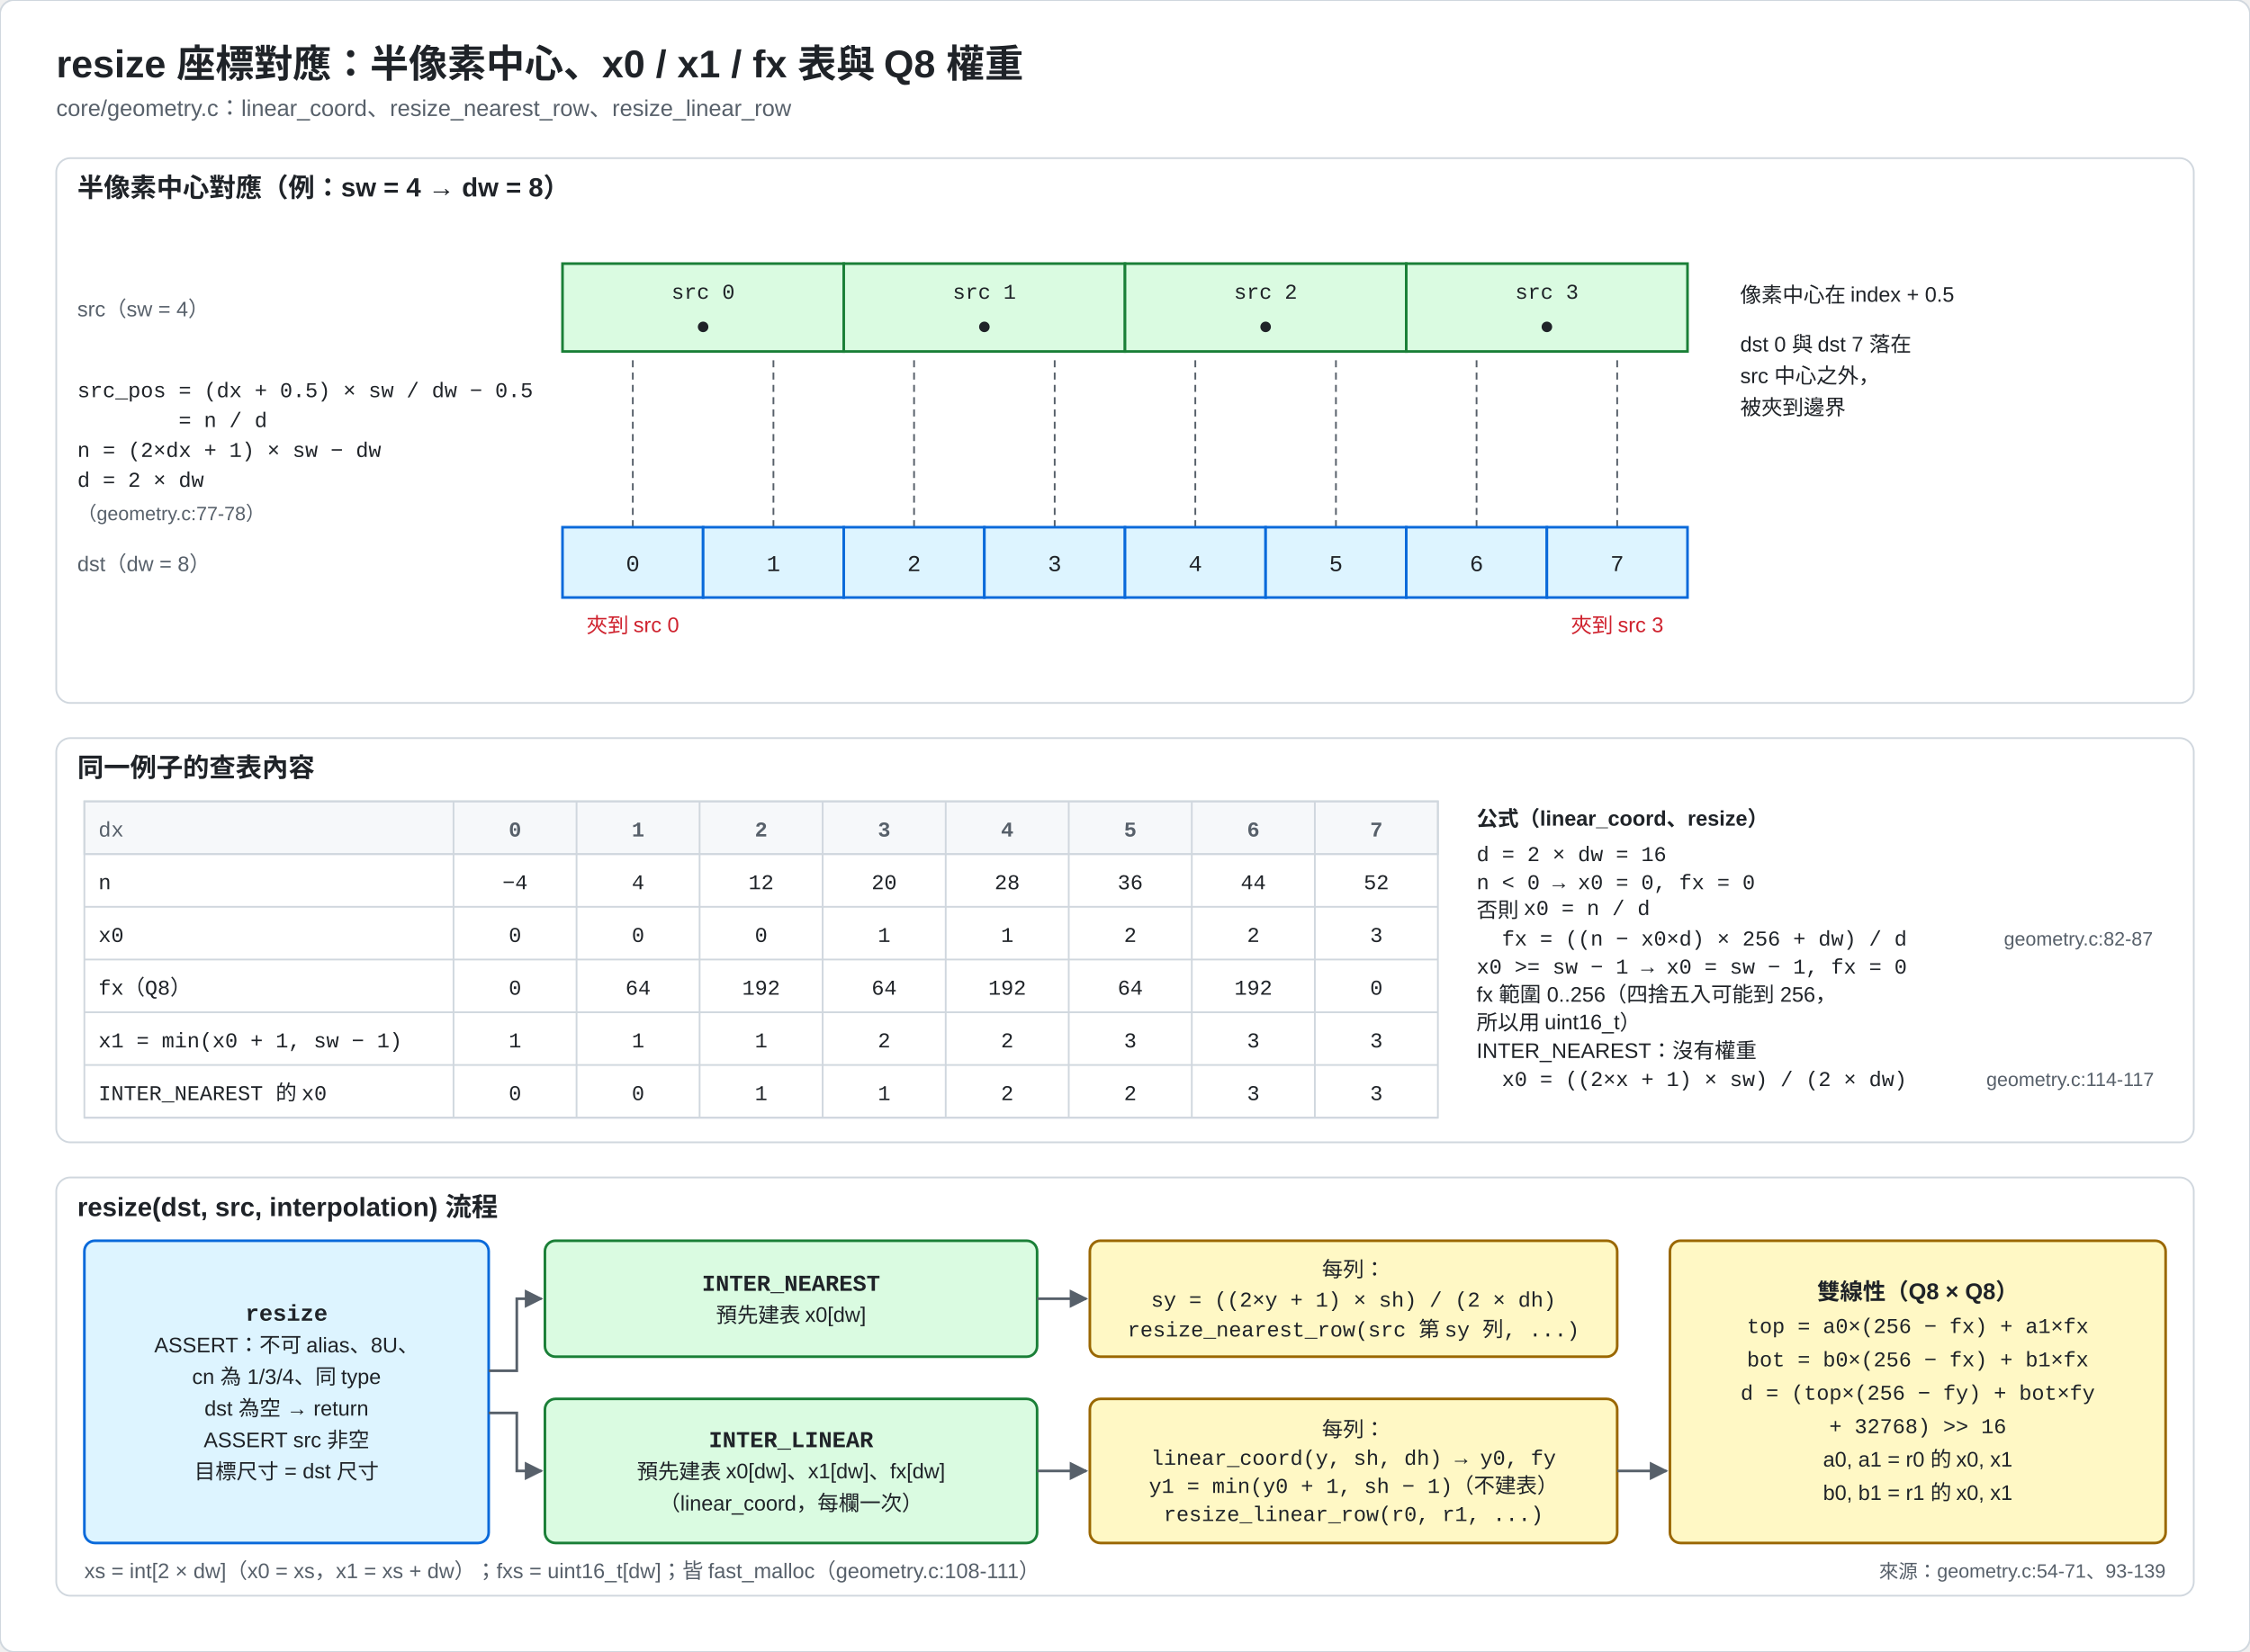
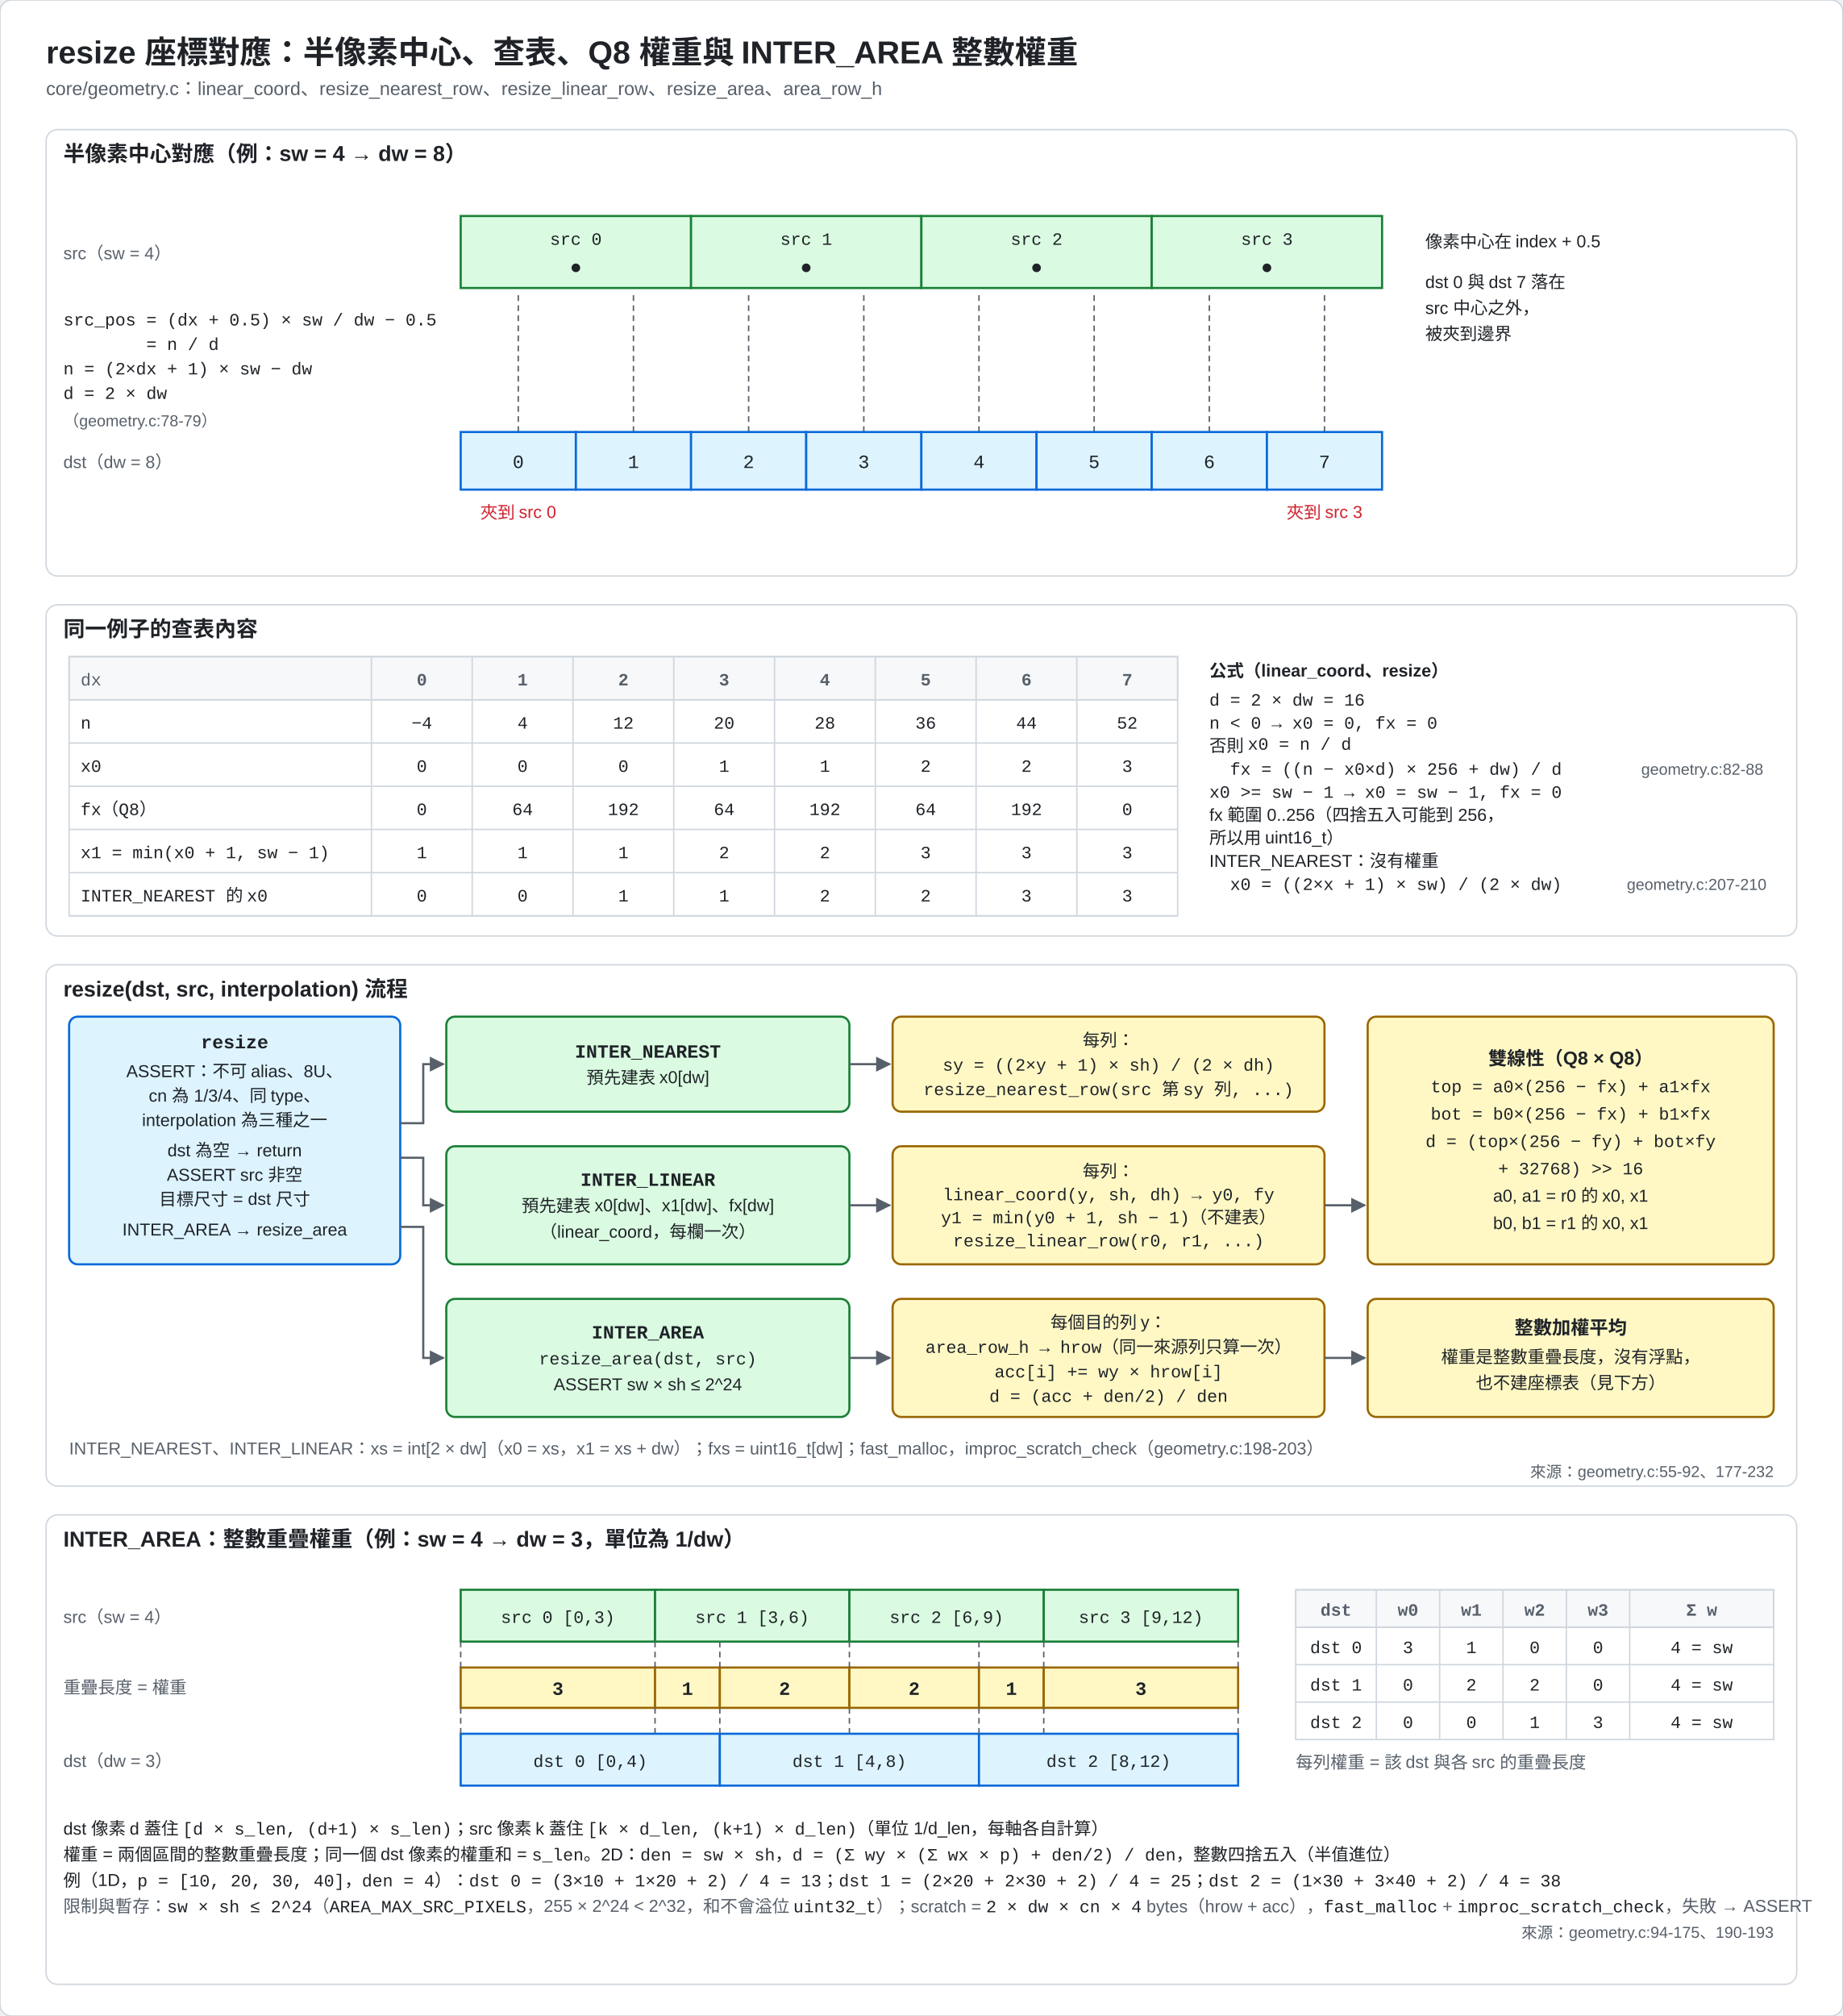
- <svg xmlns="http://www.w3.org/2000/svg" viewBox="0 0 1280 940" width="1280" height="940" role="img" aria-labelledby="t d">
+ <svg xmlns="http://www.w3.org/2000/svg" viewBox="0 0 1280 1400" width="1280" height="1400" role="img" aria-labelledby="t d">
  <defs>
    <style>
.t{font-family:"Segoe UI","Microsoft JhengHei","PingFang TC","Noto Sans TC","Helvetica Neue",Arial,sans-serif;fill:#1F2328}
.m{font-family:ui-monospace,SFMono-Regular,Consolas,"Liberation Mono",Menlo,monospace;fill:#1F2328}
.g{fill:#57606A}
.r{fill:#CF222E}
.b{font-weight:700}
.api{fill:#DDF4FF;stroke:#0969DA;stroke-width:1.5}
.data{fill:#DAFBE1;stroke:#1A7F37;stroke-width:1.5}
.kern{fill:#FFF8C5;stroke:#9A6700;stroke-width:1.5}
.exe{fill:#FBEFFF;stroke:#8250DF;stroke-width:1.5}
.ext{fill:#F6F8FA;stroke:#6E7781;stroke-width:1.5}
.err{fill:#FFEBE9;stroke:#CF222E;stroke-width:1.5}
.panel{fill:none;stroke:#D0D7DE;stroke-width:1}
.grid{fill:none;stroke:#D0D7DE;stroke-width:1}
.hd{fill:#F6F8FA;stroke:#D0D7DE;stroke-width:1}
.ar{fill:none;stroke:#57606A;stroke-width:1.5}
.are{fill:none;stroke:#CF222E;stroke-width:1.5}
.dash{stroke-dasharray:5 4}
</style>
    <marker id="arr" viewBox="0 0 10 10" refX="9" refY="5" markerWidth="7" markerHeight="7" orient="auto-start-reverse">
      <path d="M0,0 L10,5 L0,10 z" fill="#57606A" />
    </marker>
    <marker id="arr-red" viewBox="0 0 10 10" refX="9" refY="5" markerWidth="7" markerHeight="7" orient="auto-start-reverse">
      <path d="M0,0 L10,5 L0,10 z" fill="#CF222E" />
    </marker>
  </defs>
-   <rect x="0" y="0" width="1280" height="940" rx="8" fill="#FFFFFF" stroke="#D0D7DE" />
-   <text class="t b" x="32" y="44" font-size="22">resize 座標對應：半像素中心、x0 / x1 / fx 表與 Q8 權重</text>
-   <text class="t g" x="32" y="66" font-size="13">core/geometry.c：linear_coord、resize_nearest_row、resize_linear_row</text>
+   <rect x="0" y="0" width="1280" height="1400" rx="8" fill="#FFFFFF" stroke="#D0D7DE" />
+   <text class="t b" x="32" y="44" font-size="22">resize 座標對應：半像素中心、查表、Q8 權重與 INTER_AREA 整數權重</text>
+   <text class="t g" x="32" y="66" font-size="13">core/geometry.c：linear_coord、resize_nearest_row、resize_linear_row、resize_area、area_row_h</text>
  <rect class="panel" x="32" y="90" width="1216" height="310" rx="8" />
  <text class="t b" x="44" y="112" font-size="15">半像素中心對應（例：sw = 4 → dw = 8）</text>
  <text class="t g" x="44" y="180" font-size="12">src（sw = 4）</text>
  <text class="t g" x="44" y="325" font-size="12">dst（dw = 8）</text>
  <rect class="data" x="320" y="150" width="160" height="50" rx="0" />
  <text class="m" x="400" y="170" font-size="12" text-anchor="middle">src 0</text>
  <circle cx="400" cy="186" r="3" fill="#1F2328" />
  <rect class="data" x="480" y="150" width="160" height="50" rx="0" />
  <text class="m" x="560" y="170" font-size="12" text-anchor="middle">src 1</text>
  <circle cx="560" cy="186" r="3" fill="#1F2328" />
  <rect class="data" x="640" y="150" width="160" height="50" rx="0" />
  <text class="m" x="720" y="170" font-size="12" text-anchor="middle">src 2</text>
  <circle cx="720" cy="186" r="3" fill="#1F2328" />
  <rect class="data" x="800" y="150" width="160" height="50" rx="0" />
  <text class="m" x="880" y="170" font-size="12" text-anchor="middle">src 3</text>
  <circle cx="880" cy="186" r="3" fill="#1F2328" />
  <line x1="360" y1="300" x2="360" y2="202" stroke="#57606A" stroke-width="1" stroke-dasharray="4 3" />
  <line x1="440" y1="300" x2="440" y2="202" stroke="#57606A" stroke-width="1" stroke-dasharray="4 3" />
  <line x1="520" y1="300" x2="520" y2="202" stroke="#57606A" stroke-width="1" stroke-dasharray="4 3" />
  <line x1="600" y1="300" x2="600" y2="202" stroke="#57606A" stroke-width="1" stroke-dasharray="4 3" />
  <line x1="680" y1="300" x2="680" y2="202" stroke="#57606A" stroke-width="1" stroke-dasharray="4 3" />
  <line x1="760" y1="300" x2="760" y2="202" stroke="#57606A" stroke-width="1" stroke-dasharray="4 3" />
  <line x1="840" y1="300" x2="840" y2="202" stroke="#57606A" stroke-width="1" stroke-dasharray="4 3" />
  <line x1="920" y1="300" x2="920" y2="202" stroke="#57606A" stroke-width="1" stroke-dasharray="4 3" />
  <rect class="api" x="320" y="300" width="80" height="40" rx="0" />
  <text class="m" x="360" y="325" font-size="13" text-anchor="middle">0</text>
  <rect class="api" x="400" y="300" width="80" height="40" rx="0" />
  <text class="m" x="440" y="325" font-size="13" text-anchor="middle">1</text>
  <rect class="api" x="480" y="300" width="80" height="40" rx="0" />
  <text class="m" x="520" y="325" font-size="13" text-anchor="middle">2</text>
  <rect class="api" x="560" y="300" width="80" height="40" rx="0" />
  <text class="m" x="600" y="325" font-size="13" text-anchor="middle">3</text>
  <rect class="api" x="640" y="300" width="80" height="40" rx="0" />
  <text class="m" x="680" y="325" font-size="13" text-anchor="middle">4</text>
  <rect class="api" x="720" y="300" width="80" height="40" rx="0" />
  <text class="m" x="760" y="325" font-size="13" text-anchor="middle">5</text>
  <rect class="api" x="800" y="300" width="80" height="40" rx="0" />
  <text class="m" x="840" y="325" font-size="13" text-anchor="middle">6</text>
  <rect class="api" x="880" y="300" width="80" height="40" rx="0" />
  <text class="m" x="920" y="325" font-size="13" text-anchor="middle">7</text>
  <text class="t r" x="360" y="360" font-size="12" text-anchor="middle">夾到 src 0</text>
  <text class="t r" x="920" y="360" font-size="12" text-anchor="middle">夾到 src 3</text>
  <text class="m" x="44" y="226" font-size="12" xml:space="preserve">src_pos = (dx + 0.5) × sw / dw − 0.5</text>
  <text class="m" x="44" y="243" font-size="12" xml:space="preserve">        = n / d</text>
  <text class="m" x="44" y="260" font-size="12" xml:space="preserve">n = (2×dx + 1) × sw − dw</text>
  <text class="m" x="44" y="277" font-size="12" xml:space="preserve">d = 2 × dw</text>
-   <text class="t g" x="44" y="296" font-size="11">（geometry.c:77-78）</text>
+   <text class="t g" x="44" y="296" font-size="11">（geometry.c:78-79）</text>
  <text class="t" x="990" y="172" font-size="12">像素中心在 index + 0.5</text>
  <text class="t" x="990" y="200" font-size="12">dst 0 與 dst 7 落在</text>
  <text class="t" x="990" y="218" font-size="12">src 中心之外，</text>
  <text class="t" x="990" y="236" font-size="12">被夾到邊界</text>
  <rect class="panel" x="32" y="420" width="1216" height="230" rx="8" />
  <text class="t b" x="44" y="442" font-size="15">同一例子的查表內容</text>
  <rect class="hd" x="48" y="456" width="770" height="30" rx="0" />
  <text class="m g" x="56" y="476" font-size="12">dx</text>
  <text class="m g b" x="293" y="476" font-size="12" text-anchor="middle">0</text>
  <text class="m g b" x="363" y="476" font-size="12" text-anchor="middle">1</text>
  <text class="m g b" x="433" y="476" font-size="12" text-anchor="middle">2</text>
  <text class="m g b" x="503" y="476" font-size="12" text-anchor="middle">3</text>
  <text class="m g b" x="573" y="476" font-size="12" text-anchor="middle">4</text>
  <text class="m g b" x="643" y="476" font-size="12" text-anchor="middle">5</text>
  <text class="m g b" x="713" y="476" font-size="12" text-anchor="middle">6</text>
  <text class="m g b" x="783" y="476" font-size="12" text-anchor="middle">7</text>
  <line class="grid" x1="48" y1="486" x2="818" y2="486" />
  <text class="m" x="56" y="506" font-size="12">n</text>
  <text class="m" x="293" y="506" font-size="12" text-anchor="middle">−4</text>
  <text class="m" x="363" y="506" font-size="12" text-anchor="middle">4</text>
  <text class="m" x="433" y="506" font-size="12" text-anchor="middle">12</text>
  <text class="m" x="503" y="506" font-size="12" text-anchor="middle">20</text>
  <text class="m" x="573" y="506" font-size="12" text-anchor="middle">28</text>
  <text class="m" x="643" y="506" font-size="12" text-anchor="middle">36</text>
  <text class="m" x="713" y="506" font-size="12" text-anchor="middle">44</text>
  <text class="m" x="783" y="506" font-size="12" text-anchor="middle">52</text>
  <line class="grid" x1="48" y1="516" x2="818" y2="516" />
  <text class="m" x="56" y="536" font-size="12">x0</text>
  <text class="m" x="293" y="536" font-size="12" text-anchor="middle">0</text>
  <text class="m" x="363" y="536" font-size="12" text-anchor="middle">0</text>
  <text class="m" x="433" y="536" font-size="12" text-anchor="middle">0</text>
  <text class="m" x="503" y="536" font-size="12" text-anchor="middle">1</text>
  <text class="m" x="573" y="536" font-size="12" text-anchor="middle">1</text>
  <text class="m" x="643" y="536" font-size="12" text-anchor="middle">2</text>
  <text class="m" x="713" y="536" font-size="12" text-anchor="middle">2</text>
  <text class="m" x="783" y="536" font-size="12" text-anchor="middle">3</text>
  <line class="grid" x1="48" y1="546" x2="818" y2="546" />
  <text class="m" x="56" y="566" font-size="12">fx（Q8）</text>
  <text class="m" x="293" y="566" font-size="12" text-anchor="middle">0</text>
  <text class="m" x="363" y="566" font-size="12" text-anchor="middle">64</text>
  <text class="m" x="433" y="566" font-size="12" text-anchor="middle">192</text>
  <text class="m" x="503" y="566" font-size="12" text-anchor="middle">64</text>
  <text class="m" x="573" y="566" font-size="12" text-anchor="middle">192</text>
  <text class="m" x="643" y="566" font-size="12" text-anchor="middle">64</text>
  <text class="m" x="713" y="566" font-size="12" text-anchor="middle">192</text>
  <text class="m" x="783" y="566" font-size="12" text-anchor="middle">0</text>
  <line class="grid" x1="48" y1="576" x2="818" y2="576" />
  <text class="m" x="56" y="596" font-size="12">x1 = min(x0 + 1, sw − 1)</text>
  <text class="m" x="293" y="596" font-size="12" text-anchor="middle">1</text>
  <text class="m" x="363" y="596" font-size="12" text-anchor="middle">1</text>
  <text class="m" x="433" y="596" font-size="12" text-anchor="middle">1</text>
  <text class="m" x="503" y="596" font-size="12" text-anchor="middle">2</text>
  <text class="m" x="573" y="596" font-size="12" text-anchor="middle">2</text>
  <text class="m" x="643" y="596" font-size="12" text-anchor="middle">3</text>
  <text class="m" x="713" y="596" font-size="12" text-anchor="middle">3</text>
  <text class="m" x="783" y="596" font-size="12" text-anchor="middle">3</text>
  <line class="grid" x1="48" y1="606" x2="818" y2="606" />
  <text class="m" x="56" y="626" font-size="12">INTER_NEAREST 的 x0</text>
  <text class="m" x="293" y="626" font-size="12" text-anchor="middle">0</text>
  <text class="m" x="363" y="626" font-size="12" text-anchor="middle">0</text>
  <text class="m" x="433" y="626" font-size="12" text-anchor="middle">1</text>
  <text class="m" x="503" y="626" font-size="12" text-anchor="middle">1</text>
  <text class="m" x="573" y="626" font-size="12" text-anchor="middle">2</text>
  <text class="m" x="643" y="626" font-size="12" text-anchor="middle">2</text>
  <text class="m" x="713" y="626" font-size="12" text-anchor="middle">3</text>
  <text class="m" x="783" y="626" font-size="12" text-anchor="middle">3</text>
  <line class="grid" x1="48" y1="636" x2="818" y2="636" />
  <rect class="grid" x="48" y="456" width="770" height="180" />
  <line class="grid" x1="258" y1="456" x2="258" y2="636" />
  <line class="grid" x1="328" y1="456" x2="328" y2="636" />
  <line class="grid" x1="398" y1="456" x2="398" y2="636" />
  <line class="grid" x1="468" y1="456" x2="468" y2="636" />
  <line class="grid" x1="538" y1="456" x2="538" y2="636" />
  <line class="grid" x1="608" y1="456" x2="608" y2="636" />
  <line class="grid" x1="678" y1="456" x2="678" y2="636" />
  <line class="grid" x1="748" y1="456" x2="748" y2="636" />
  <text class="t b" x="840" y="470" font-size="12">公式（linear_coord、resize）</text>
  <text class="m" x="840" y="490" font-size="12" xml:space="preserve">d = 2 × dw = 16</text>
  <text class="m" x="840" y="506" font-size="12" xml:space="preserve">n &lt; 0 → x0 = 0, fx = 0</text>
  <text class="m" x="840" y="522" font-size="12" xml:space="preserve">否則 x0 = n / d</text>
  <text class="m" x="840" y="538" font-size="12" xml:space="preserve">  fx = ((n − x0×d) × 256 + dw) / d</text>
  <text class="m" x="840" y="554" font-size="12" xml:space="preserve">x0 &gt;= sw − 1 → x0 = sw − 1, fx = 0</text>
  <text class="t" x="840" y="570" font-size="12" xml:space="preserve">fx 範圍 0..256（四捨五入可能到 256，</text>
  <text class="t" x="840" y="586" font-size="12" xml:space="preserve">所以用 uint16_t）</text>
  <text class="t" x="840" y="602" font-size="12" xml:space="preserve">INTER_NEAREST：沒有權重</text>
  <text class="m" x="840" y="618" font-size="12" xml:space="preserve">  x0 = ((2×x + 1) × sw) / (2 × dw)</text>
-   <text class="t g" x="1140" y="538" font-size="11">geometry.c:82-87</text>
-   <text class="t g" x="1130" y="618" font-size="11">geometry.c:114-117</text>
-   <rect class="panel" x="32" y="670" width="1216" height="238" rx="8" />
+   <text class="t g" x="1140" y="538" font-size="11">geometry.c:82-88</text>
+   <text class="t g" x="1130" y="618" font-size="11">geometry.c:207-210</text>
+   <rect class="panel" x="32" y="670" width="1216" height="362" rx="8" />
  <text class="t b" x="44" y="692" font-size="15">resize(dst, src, interpolation) 流程</text>
  <rect class="api" x="48" y="706" width="230" height="172" rx="6" />
-   <text class="m b" x="163" y="751.5" font-size="13" text-anchor="middle">resize</text>
-   <text class="t" x="163" y="769.5" font-size="12" text-anchor="middle">ASSERT：不可 alias、8U、</text>
-   <text class="t" x="163" y="787.5" font-size="12" text-anchor="middle">cn 為 1/3/4、同 type</text>
-   <text class="t" x="163" y="805.5" font-size="12" text-anchor="middle">dst 為空 → return</text>
-   <text class="t" x="163" y="823.5" font-size="12" text-anchor="middle">ASSERT src 非空</text>
-   <text class="t" x="163" y="841.5" font-size="12" text-anchor="middle">目標尺寸 = dst 尺寸</text>
+   <text class="m b" x="163" y="728" font-size="13" text-anchor="middle">resize</text>
+   <text class="t" x="163" y="748" font-size="12" text-anchor="middle">ASSERT：不可 alias、8U、</text>
+   <text class="t" x="163" y="765" font-size="12" text-anchor="middle">cn 為 1/3/4、同 type、</text>
+   <text class="t" x="163" y="782" font-size="12" text-anchor="middle">interpolation 為三種之一</text>
+   <text class="t" x="163" y="803" font-size="12" text-anchor="middle">dst 為空 → return</text>
+   <text class="t" x="163" y="820" font-size="12" text-anchor="middle">ASSERT src 非空</text>
+   <text class="t" x="163" y="837" font-size="12" text-anchor="middle">目標尺寸 = dst 尺寸</text>
+   <text class="t" x="163" y="858" font-size="12" text-anchor="middle">INTER_AREA → resize_area</text>
  <rect class="data" x="310" y="706" width="280" height="66" rx="6" />
  <text class="m b" x="450" y="734.5" font-size="13" text-anchor="middle">INTER_NEAREST</text>
  <text class="t" x="450" y="752.5" font-size="12" text-anchor="middle">預先建表 x0[dw]</text>
  <rect class="kern" x="620" y="706" width="300" height="66" rx="6" />
  <text class="t" x="770" y="726.5" font-size="12" text-anchor="middle">每列：</text>
  <text class="m" x="770" y="743.5" font-size="12" text-anchor="middle">sy = ((2×y + 1) × sh) / (2 × dh)</text>
  <text class="m" x="770" y="760.5" font-size="12" text-anchor="middle">resize_nearest_row(src 第 sy 列, ...)</text>
  <rect class="data" x="310" y="796" width="280" height="82" rx="6" />
  <text class="m b" x="450" y="823.5" font-size="13" text-anchor="middle">INTER_LINEAR</text>
  <text class="t" x="450" y="841.5" font-size="12" text-anchor="middle">預先建表 x0[dw]、x1[dw]、fx[dw]</text>
  <text class="t" x="450" y="859.5" font-size="12" text-anchor="middle">（linear_coord，每欄一次）</text>
  <rect class="kern" x="620" y="796" width="300" height="82" rx="6" />
  <text class="t" x="770" y="817.5" font-size="12" text-anchor="middle">每列：</text>
  <text class="m" x="770" y="833.5" font-size="12" text-anchor="middle">linear_coord(y, sh, dh) → y0, fy</text>
  <text class="m" x="770" y="849.5" font-size="12" text-anchor="middle">y1 = min(y0 + 1, sh − 1)（不建表）</text>
  <text class="m" x="770" y="865.5" font-size="12" text-anchor="middle">resize_linear_row(r0, r1, ...)</text>
  <rect class="kern" x="950" y="706" width="282" height="172" rx="6" />
  <text class="t b" x="1091" y="739.5" font-size="13" text-anchor="middle">雙線性（Q8 × Q8）</text>
  <text class="m" x="1091" y="758.5" font-size="12" text-anchor="middle">top = a0×(256 − fx) + a1×fx</text>
  <text class="m" x="1091" y="777.5" font-size="12" text-anchor="middle">bot = b0×(256 − fx) + b1×fx</text>
  <text class="m" x="1091" y="796.5" font-size="12" text-anchor="middle">d = (top×(256 − fy) + bot×fy</text>
  <text class="m" x="1091" y="815.5" font-size="12" text-anchor="middle">+ 32768) &gt;&gt; 16</text>
  <text class="t" x="1091" y="834.5" font-size="12" text-anchor="middle">a0, a1 = r0 的 x0, x1</text>
  <text class="t" x="1091" y="853.5" font-size="12" text-anchor="middle">b0, b1 = r1 的 x0, x1</text>
  <path class="ar" d="M278 780 H294 V739 H308" marker-end="url(#arr)" />
  <path class="ar" d="M278 804 H294 V837 H308" marker-end="url(#arr)" />
  <path class="ar" d="M590 739 H618" marker-end="url(#arr)" />
  <path class="ar" d="M590 837 H618" marker-end="url(#arr)" />
  <path class="ar" d="M920 837 H948" marker-end="url(#arr)" />
-   <text class="t g" x="48" y="898" font-size="12">xs = int[2 × dw]（x0 = xs，x1 = xs + dw）；fxs = uint16_t[dw]；皆 fast_malloc（geometry.c:108-111）</text>
-   <text class="t g" x="1232" y="898" font-size="11" text-anchor="end">來源：geometry.c:54-71、93-139</text>
+   <rect class="data" x="310" y="902" width="280" height="82" rx="6" />
+   <text class="m b" x="450" y="929.5" font-size="13" text-anchor="middle">INTER_AREA</text>
+   <text class="m" x="450" y="947.5" font-size="12" text-anchor="middle">resize_area(dst, src)</text>
+   <text class="t" x="450" y="965.5" font-size="12" text-anchor="middle">ASSERT sw × sh ≤ 2^24</text>
+   <rect class="kern" x="620" y="902" width="300" height="82" rx="6" />
+   <text class="t" x="770" y="922.5" font-size="12" text-anchor="middle">每個目的列 y：</text>
+   <text class="m" x="770" y="939.5" font-size="12" text-anchor="middle">area_row_h → hrow（同一來源列只算一次）</text>
+   <text class="m" x="770" y="956.5" font-size="12" text-anchor="middle">acc[i] += wy × hrow[i]</text>
+   <text class="m" x="770" y="973.5" font-size="12" text-anchor="middle">d = (acc + den/2) / den</text>
+   <rect class="kern" x="950" y="902" width="282" height="82" rx="6" />
+   <text class="t b" x="1091" y="926.5" font-size="13" text-anchor="middle">整數加權平均</text>
+   <text class="t" x="1091" y="946.5" font-size="12" text-anchor="middle">權重是整數重疊長度，沒有浮點，</text>
+   <text class="t" x="1091" y="964.5" font-size="12" text-anchor="middle">也不建座標表（見下方）</text>
+   <path class="ar" d="M278 852 H294 V943 H308" marker-end="url(#arr)" />
+   <path class="ar" d="M590 943 H618" marker-end="url(#arr)" />
+   <path class="ar" d="M920 943 H948" marker-end="url(#arr)" />
+   <text class="t g" x="48" y="1010" font-size="12">INTER_NEAREST、INTER_LINEAR：xs = int[2 × dw]（x0 = xs，x1 = xs + dw）；fxs = uint16_t[dw]；fast_malloc，improc_scratch_check（geometry.c:198-203）</text>
+   <text class="t g" x="1232" y="1026" font-size="11" text-anchor="end">來源：geometry.c:55-92、177-232</text>
+   <rect class="panel" x="32" y="1052" width="1216" height="326" rx="8" />
+   <text class="t b" x="44" y="1074" font-size="15">INTER_AREA：整數重疊權重（例：sw = 4 → dw = 3，單位為 1/dw）</text>
+   <text class="t g" x="44" y="1127" font-size="12">src（sw = 4）</text>
+   <text class="t g" x="44" y="1176" font-size="12">重疊長度 = 權重</text>
+   <text class="t g" x="44" y="1227" font-size="12">dst（dw = 3）</text>
+   <rect class="data" x="320" y="1104" width="135" height="36" rx="0" />
+   <text class="m" x="387.5" y="1127" font-size="12" text-anchor="middle">src 0 [0,3)</text>
+   <rect class="data" x="455" y="1104" width="135" height="36" rx="0" />
+   <text class="m" x="522.5" y="1127" font-size="12" text-anchor="middle">src 1 [3,6)</text>
+   <rect class="data" x="590" y="1104" width="135" height="36" rx="0" />
+   <text class="m" x="657.5" y="1127" font-size="12" text-anchor="middle">src 2 [6,9)</text>
+   <rect class="data" x="725" y="1104" width="135" height="36" rx="0" />
+   <text class="m" x="792.5" y="1127" font-size="12" text-anchor="middle">src 3 [9,12)</text>
+   <rect class="api" x="320" y="1204" width="180" height="36" rx="0" />
+   <text class="m" x="410" y="1227" font-size="12" text-anchor="middle">dst 0 [0,4)</text>
+   <rect class="api" x="500" y="1204" width="180" height="36" rx="0" />
+   <text class="m" x="590" y="1227" font-size="12" text-anchor="middle">dst 1 [4,8)</text>
+   <rect class="api" x="680" y="1204" width="180" height="36" rx="0" />
+   <text class="m" x="770" y="1227" font-size="12" text-anchor="middle">dst 2 [8,12)</text>
+   <rect class="kern" x="320" y="1158" width="135" height="28" rx="0" />
+   <text class="m b" x="387.5" y="1177" font-size="13" text-anchor="middle">3</text>
+   <rect class="kern" x="455" y="1158" width="45" height="28" rx="0" />
+   <text class="m b" x="477.5" y="1177" font-size="13" text-anchor="middle">1</text>
+   <rect class="kern" x="500" y="1158" width="90" height="28" rx="0" />
+   <text class="m b" x="545.0" y="1177" font-size="13" text-anchor="middle">2</text>
+   <rect class="kern" x="590" y="1158" width="90" height="28" rx="0" />
+   <text class="m b" x="635.0" y="1177" font-size="13" text-anchor="middle">2</text>
+   <rect class="kern" x="680" y="1158" width="45" height="28" rx="0" />
+   <text class="m b" x="702.5" y="1177" font-size="13" text-anchor="middle">1</text>
+   <rect class="kern" x="725" y="1158" width="135" height="28" rx="0" />
+   <text class="m b" x="792.5" y="1177" font-size="13" text-anchor="middle">3</text>
+   <line x1="320" y1="1140" x2="320" y2="1158" stroke="#57606A" stroke-width="1" stroke-dasharray="4 3" />
+   <line x1="320" y1="1186" x2="320" y2="1204" stroke="#57606A" stroke-width="1" stroke-dasharray="4 3" />
+   <line x1="455" y1="1140" x2="455" y2="1158" stroke="#57606A" stroke-width="1" stroke-dasharray="4 3" />
+   <line x1="455" y1="1186" x2="455" y2="1204" stroke="#57606A" stroke-width="1" stroke-dasharray="4 3" />
+   <line x1="500" y1="1140" x2="500" y2="1158" stroke="#57606A" stroke-width="1" stroke-dasharray="4 3" />
+   <line x1="500" y1="1186" x2="500" y2="1204" stroke="#57606A" stroke-width="1" stroke-dasharray="4 3" />
+   <line x1="590" y1="1140" x2="590" y2="1158" stroke="#57606A" stroke-width="1" stroke-dasharray="4 3" />
+   <line x1="590" y1="1186" x2="590" y2="1204" stroke="#57606A" stroke-width="1" stroke-dasharray="4 3" />
+   <line x1="680" y1="1140" x2="680" y2="1158" stroke="#57606A" stroke-width="1" stroke-dasharray="4 3" />
+   <line x1="680" y1="1186" x2="680" y2="1204" stroke="#57606A" stroke-width="1" stroke-dasharray="4 3" />
+   <line x1="725" y1="1140" x2="725" y2="1158" stroke="#57606A" stroke-width="1" stroke-dasharray="4 3" />
+   <line x1="725" y1="1186" x2="725" y2="1204" stroke="#57606A" stroke-width="1" stroke-dasharray="4 3" />
+   <line x1="860" y1="1140" x2="860" y2="1158" stroke="#57606A" stroke-width="1" stroke-dasharray="4 3" />
+   <line x1="860" y1="1186" x2="860" y2="1204" stroke="#57606A" stroke-width="1" stroke-dasharray="4 3" />
+   <rect class="hd" x="900" y="1104" width="332" height="26" rx="0" />
+   <text class="m g b" x="928.0" y="1122" font-size="12" text-anchor="middle">dst</text>
+   <text class="m g b" x="978.0" y="1122" font-size="12" text-anchor="middle">w0</text>
+   <text class="m g b" x="1022.0" y="1122" font-size="12" text-anchor="middle">w1</text>
+   <text class="m g b" x="1066.0" y="1122" font-size="12" text-anchor="middle">w2</text>
+   <text class="m g b" x="1110.0" y="1122" font-size="12" text-anchor="middle">w3</text>
+   <text class="m g b" x="1182.0" y="1122" font-size="12" text-anchor="middle">Σ w</text>
+   <text class="m" x="928" y="1148" font-size="12" text-anchor="middle">dst 0</text>
+   <text class="m" x="978" y="1148" font-size="12" text-anchor="middle">3</text>
+   <text class="m" x="1022" y="1148" font-size="12" text-anchor="middle">1</text>
+   <text class="m" x="1066" y="1148" font-size="12" text-anchor="middle">0</text>
+   <text class="m" x="1110" y="1148" font-size="12" text-anchor="middle">0</text>
+   <text class="m" x="1182" y="1148" font-size="12" text-anchor="middle">4 = sw</text>
+   <text class="m" x="928" y="1174" font-size="12" text-anchor="middle">dst 1</text>
+   <text class="m" x="978" y="1174" font-size="12" text-anchor="middle">0</text>
+   <text class="m" x="1022" y="1174" font-size="12" text-anchor="middle">2</text>
+   <text class="m" x="1066" y="1174" font-size="12" text-anchor="middle">2</text>
+   <text class="m" x="1110" y="1174" font-size="12" text-anchor="middle">0</text>
+   <text class="m" x="1182" y="1174" font-size="12" text-anchor="middle">4 = sw</text>
+   <text class="m" x="928" y="1200" font-size="12" text-anchor="middle">dst 2</text>
+   <text class="m" x="978" y="1200" font-size="12" text-anchor="middle">0</text>
+   <text class="m" x="1022" y="1200" font-size="12" text-anchor="middle">0</text>
+   <text class="m" x="1066" y="1200" font-size="12" text-anchor="middle">1</text>
+   <text class="m" x="1110" y="1200" font-size="12" text-anchor="middle">3</text>
+   <text class="m" x="1182" y="1200" font-size="12" text-anchor="middle">4 = sw</text>
+   <path class="grid" d="M900,1130 H1232 M900,1156 H1232 M900,1182 H1232" />
+   <path class="grid" d="M956,1104 V1208 M1000,1104 V1208 M1044,1104 V1208 M1088,1104 V1208 M1132,1104 V1208" />
+   <rect class="grid" x="900" y="1104" width="332" height="104" />
+   <text class="t g" x="900" y="1228" font-size="12">每列權重 = 該 dst 與各 src 的重疊長度</text>
+   <text class="t" x="44" y="1274" font-size="12">dst 像素 d 蓋住 <tspan class="m">[d × s_len, (d+1) × s_len)</tspan>；src 像素 k 蓋住 <tspan class="m">[k × d_len, (k+1) × d_len)</tspan>（單位 1/d_len，每軸各自計算）</text>
+   <text class="t" x="44" y="1292" font-size="12">權重 = 兩個區間的整數重疊長度；同一個 dst 像素的權重和 = <tspan class="m">s_len</tspan>。2D：<tspan class="m">den = sw × sh</tspan>，<tspan class="m">d = (Σ wy × (Σ wx × p) + den/2) / den</tspan>，整數四捨五入（半值進位）</text>
+   <text class="t" x="44" y="1310" font-size="12">例（1D，<tspan class="m">p = [10, 20, 30, 40]</tspan>，<tspan class="m">den = 4</tspan>）：<tspan class="m">dst 0 = (3×10 + 1×20 + 2) / 4 = 13</tspan>；<tspan class="m">dst 1 = (2×20 + 2×30 + 2) / 4 = 25</tspan>；<tspan class="m">dst 2 = (1×30 + 3×40 + 2) / 4 = 38</tspan>
+   </text>
+   <text class="t g" x="44" y="1328" font-size="12">限制與暫存：<tspan class="m">sw × sh ≤ 2^24</tspan>（<tspan class="m">AREA_MAX_SRC_PIXELS</tspan>，255 × 2^24 &lt; 2^32，和不會溢位 <tspan class="m">uint32_t</tspan>）；scratch = <tspan class="m">2 × dw × cn × 4</tspan> bytes（hrow + acc），<tspan class="m">fast_malloc</tspan> + <tspan class="m">improc_scratch_check</tspan>，失敗 → ASSERT</text>
+   <text class="t g" x="1232" y="1346" font-size="11" text-anchor="end">來源：geometry.c:94-175、190-193</text>
</svg>
